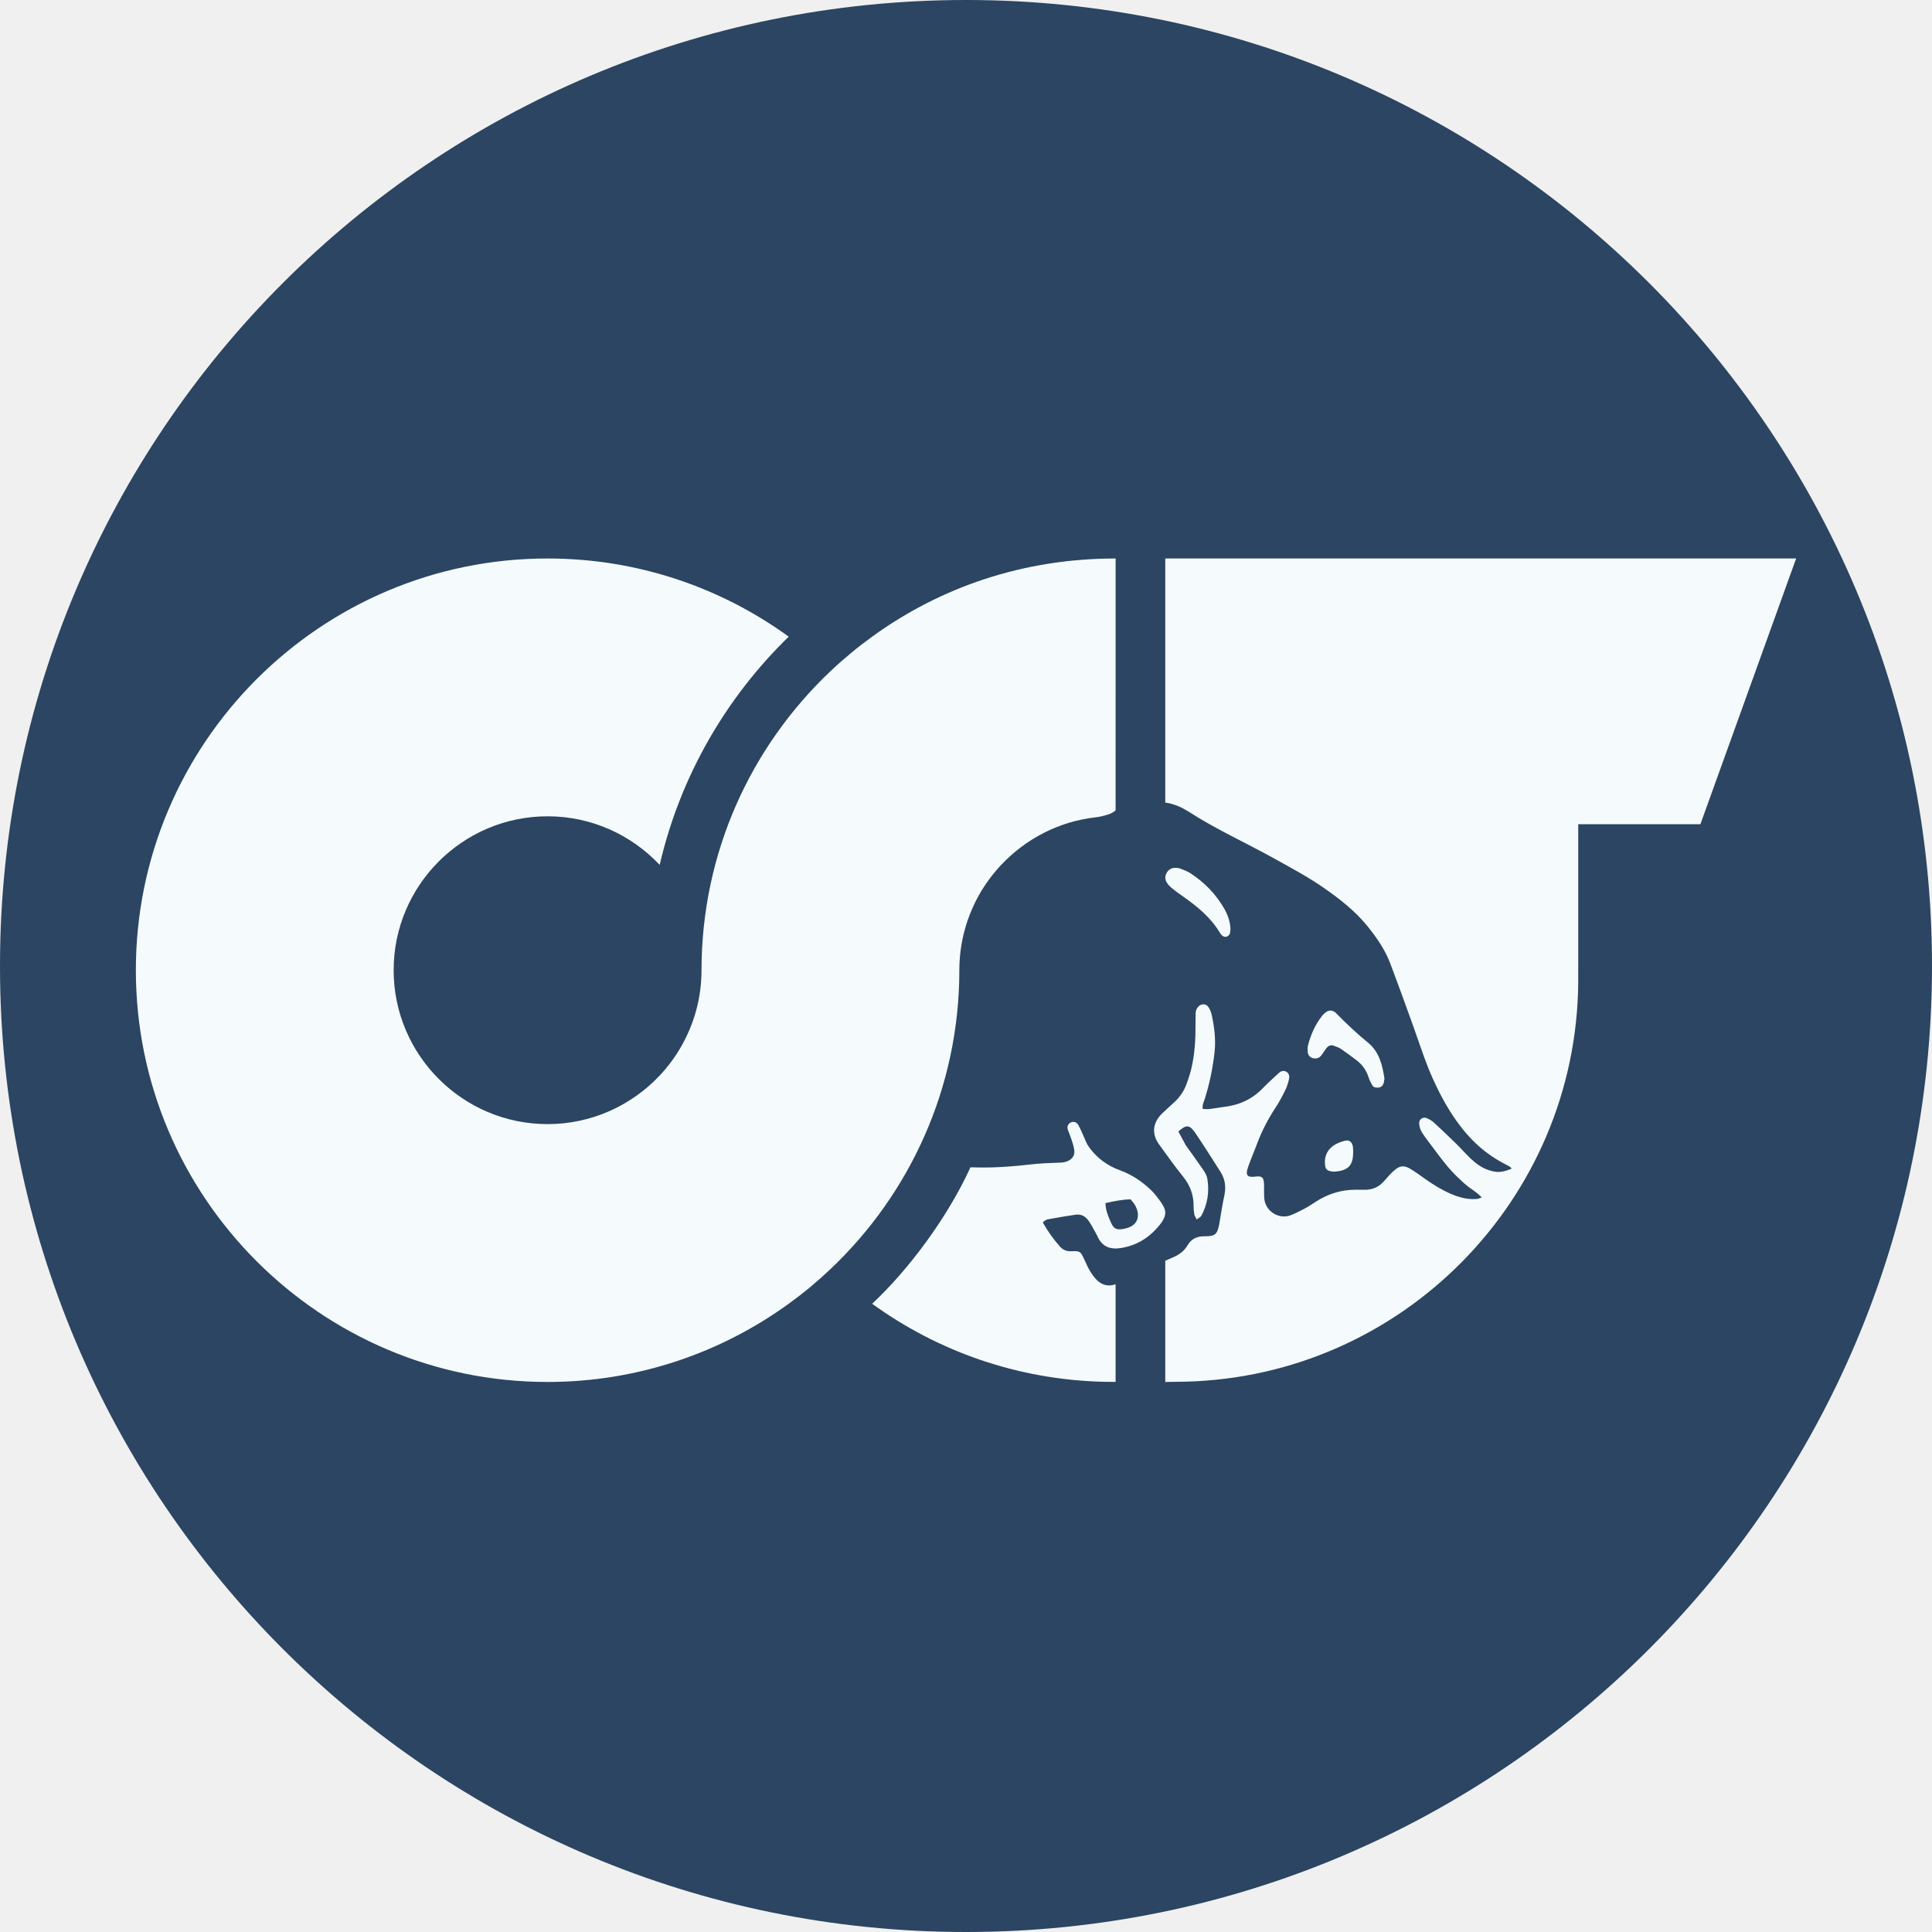
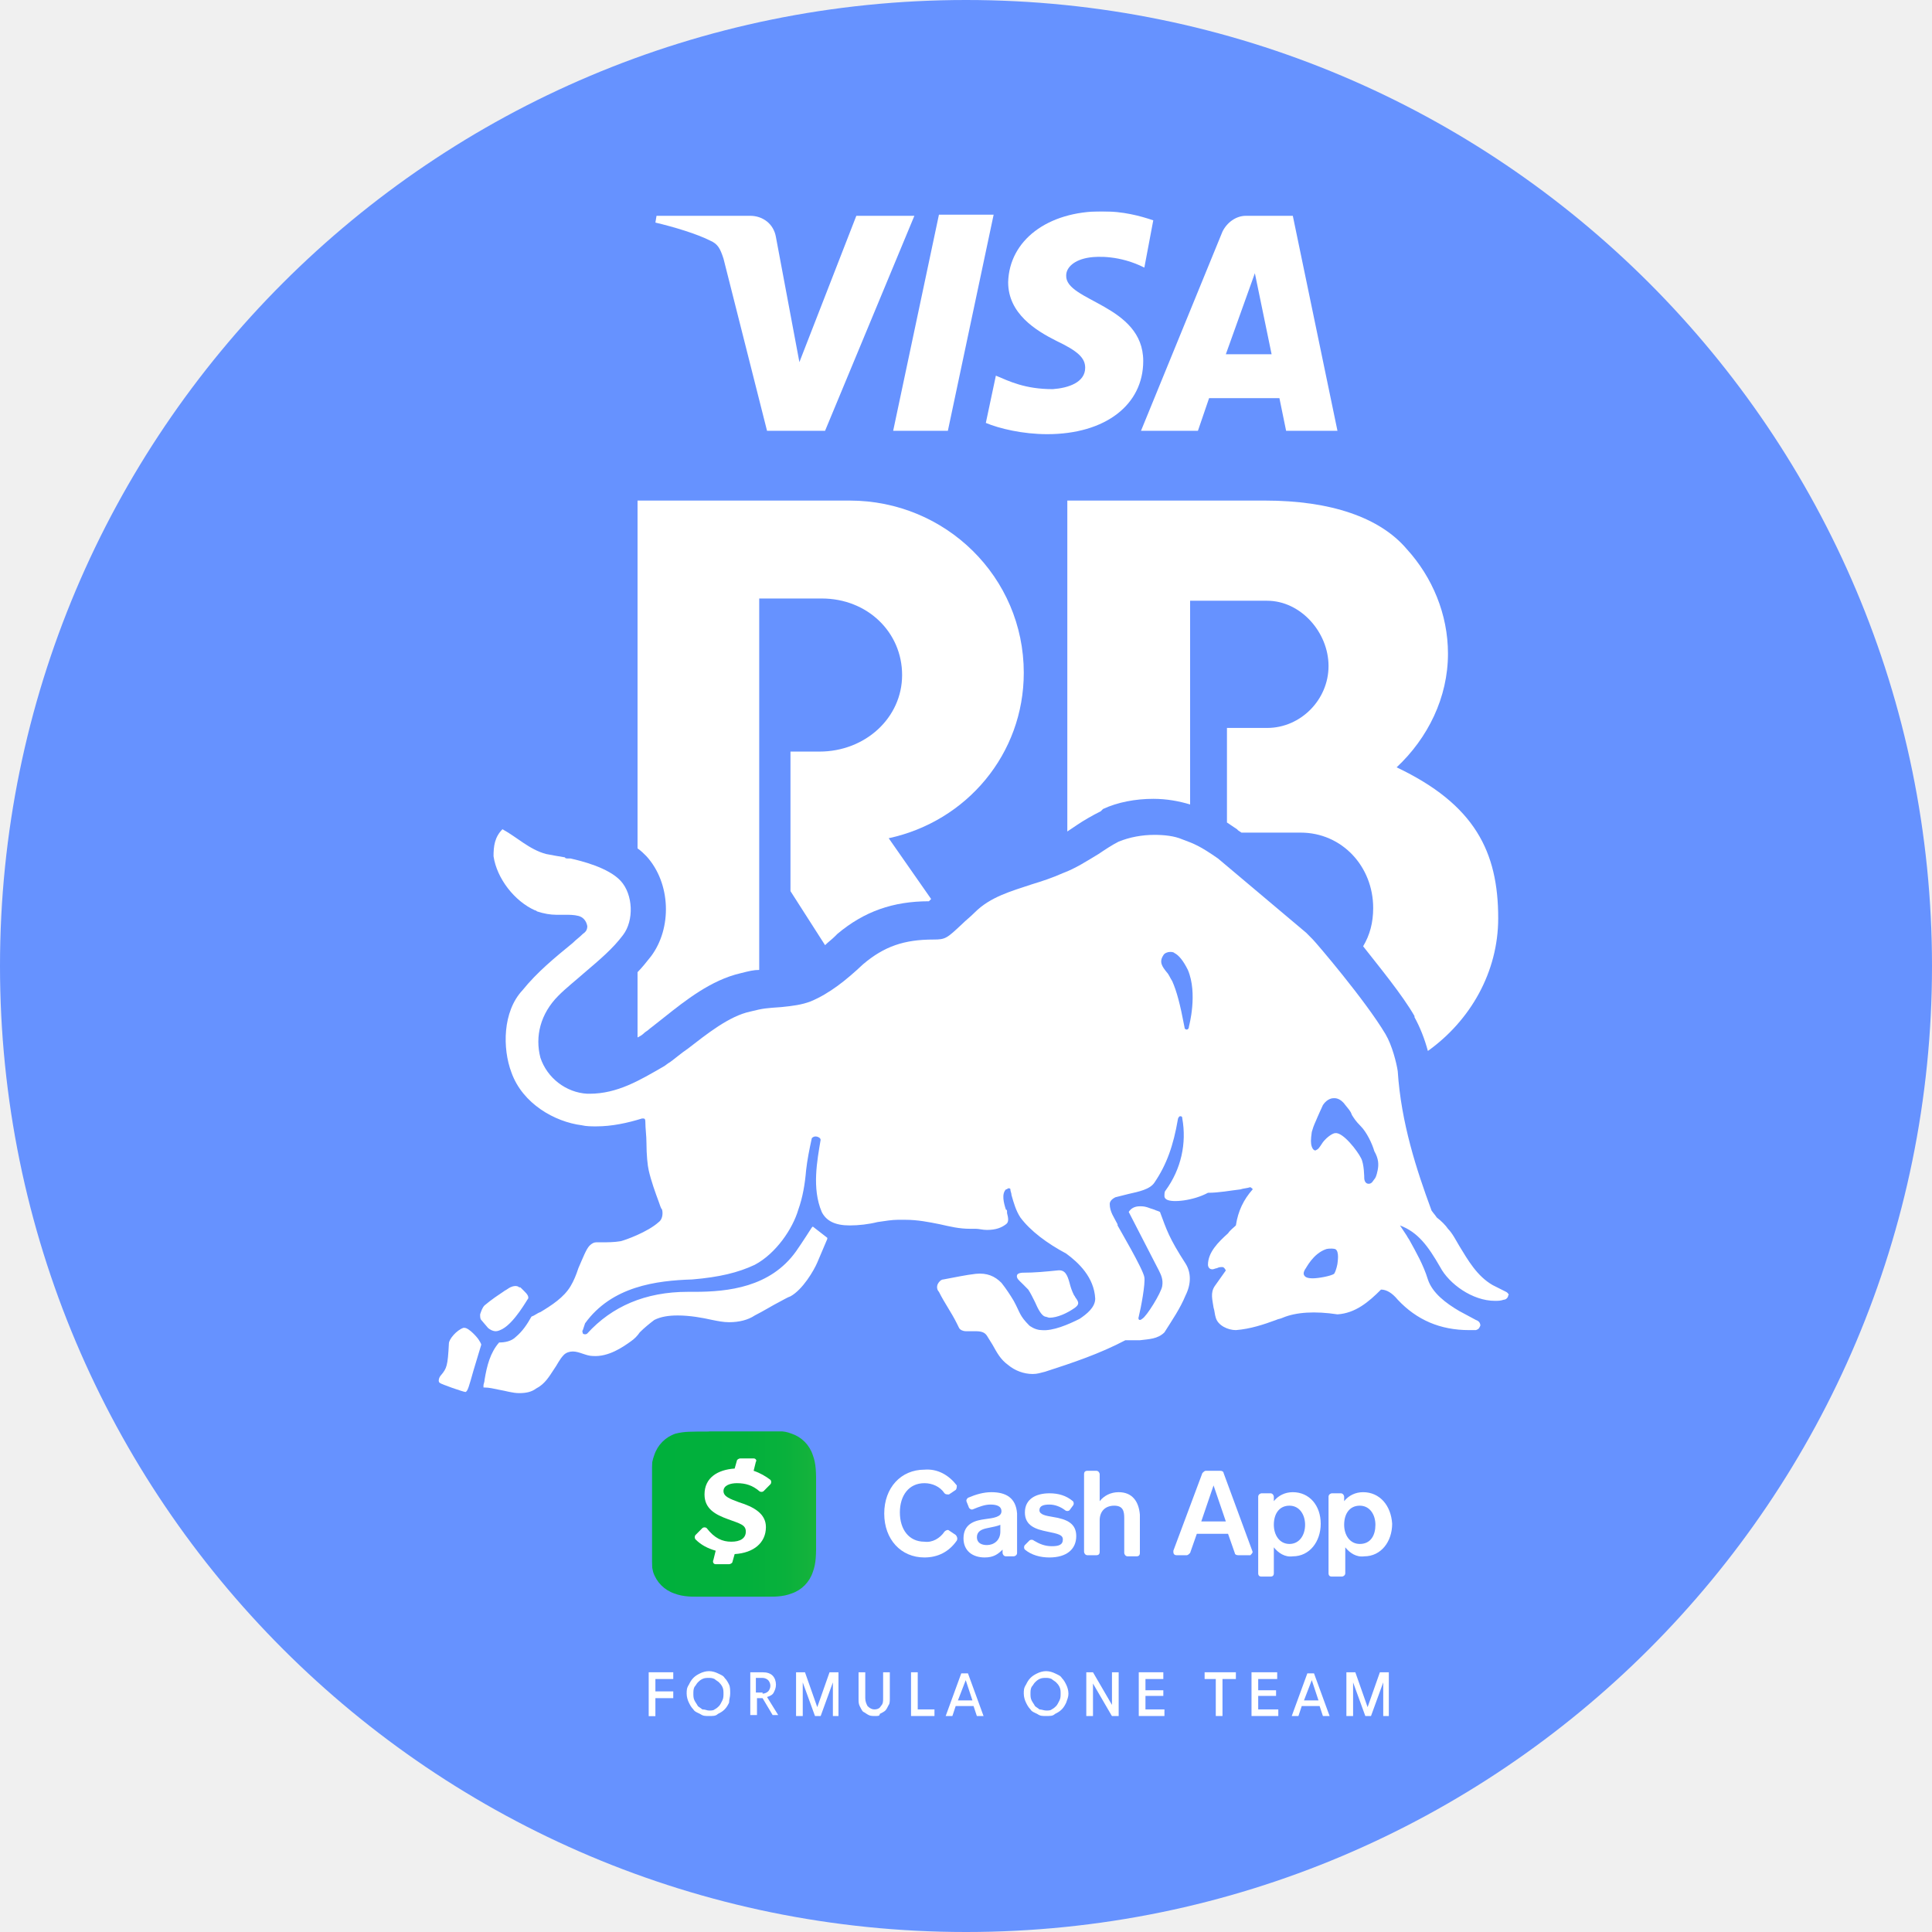
- <svg xmlns="http://www.w3.org/2000/svg" width="56" height="56" viewBox="0 0 56 56" fill="none">
-   <rect width="56" height="56" rx="28" fill="#2B4562" />
-   <path d="M31.776 37.086C31.933 37.25 32.121 37.301 32.336 37.225V40.057C32.336 40.057 32.336 40.052 32.004 40.052C29.496 39.995 27.179 39.166 25.28 37.79C26.312 36.827 27.454 35.316 28.129 33.835C28.559 33.849 29.091 33.842 29.809 33.758C30.176 33.716 30.393 33.712 30.761 33.698C30.91 33.693 31.178 33.604 31.137 33.329C31.114 33.163 31.025 32.936 30.956 32.758C30.874 32.551 31.142 32.432 31.247 32.595C31.308 32.691 31.439 33.002 31.483 33.105C31.57 33.304 31.805 33.54 31.975 33.664C32.121 33.771 32.279 33.854 32.45 33.916C32.792 34.039 33.093 34.238 33.355 34.488C33.437 34.566 33.51 34.655 33.577 34.746C33.813 35.055 33.879 35.208 33.552 35.579C33.258 35.914 32.899 36.117 32.46 36.179C32.166 36.22 31.938 36.124 31.812 35.838C31.789 35.786 31.761 35.737 31.732 35.687C31.677 35.589 31.624 35.488 31.56 35.394C31.469 35.259 31.343 35.183 31.174 35.209C30.903 35.25 30.633 35.293 30.363 35.344C30.317 35.353 30.205 35.426 30.235 35.451C30.379 35.699 30.537 35.925 30.72 36.129C30.807 36.227 30.912 36.273 31.047 36.268C31.309 36.257 31.32 36.268 31.428 36.506C31.48 36.617 31.53 36.731 31.592 36.836C31.643 36.925 31.706 37.01 31.776 37.086L31.776 37.086ZM32.767 34.762C32.526 34.771 32.29 34.815 32.041 34.874C32.05 35.092 32.126 35.273 32.208 35.451C32.281 35.607 32.354 35.65 32.522 35.628C32.615 35.616 32.709 35.587 32.791 35.545C32.954 35.453 33.013 35.293 32.97 35.108C32.941 34.986 32.881 34.881 32.767 34.762L32.767 34.762ZM39.669 31.226C39.603 31.02 39.484 30.855 39.312 30.725C39.168 30.619 39.026 30.51 38.877 30.409C38.815 30.366 38.742 30.343 38.671 30.315C38.58 30.277 38.504 30.308 38.445 30.382C38.394 30.45 38.351 30.524 38.298 30.592C38.234 30.675 38.147 30.698 38.046 30.668C37.953 30.642 37.905 30.569 37.902 30.45C37.9 30.402 37.9 30.352 37.911 30.308C37.99 29.992 38.122 29.7 38.323 29.443C38.351 29.406 38.386 29.374 38.424 29.345C38.522 29.271 38.614 29.274 38.708 29.349C39.047 29.692 39.337 29.965 39.646 30.215C39.98 30.485 40.07 30.872 40.129 31.265C40.118 31.322 40.116 31.37 40.1 31.412C40.075 31.478 40.024 31.519 39.949 31.524C39.882 31.529 39.812 31.522 39.775 31.457C39.734 31.384 39.695 31.306 39.669 31.226V31.226ZM38.978 33.066C39.108 33.03 39.195 33.103 39.214 33.236C39.221 33.293 39.221 33.348 39.223 33.375C39.223 33.751 39.118 33.931 38.672 33.962C38.486 33.952 38.431 33.902 38.413 33.806C38.372 33.563 38.445 33.355 38.644 33.211C38.74 33.14 38.861 33.099 38.978 33.066V33.066ZM52.062 16.188L49.287 23.89H45.746V28.122C45.742 28.235 45.748 28.349 45.746 28.462C45.701 34.776 40.627 39.895 34.361 40.048L33.776 40.057V36.544L33.989 36.45C34.167 36.376 34.32 36.271 34.419 36.099C34.531 35.908 34.696 35.832 34.918 35.834C35.224 35.836 35.28 35.779 35.339 35.489C35.392 35.173 35.433 34.91 35.488 34.651C35.54 34.408 35.513 34.179 35.378 33.969C35.14 33.594 34.902 33.218 34.654 32.85C34.481 32.598 34.391 32.586 34.156 32.797L34.371 33.197C34.541 33.435 34.716 33.673 34.881 33.916C34.934 33.992 34.982 34.081 34.996 34.17C35.058 34.546 35.002 34.907 34.82 35.242C34.797 35.283 34.74 35.306 34.687 35.346C34.657 35.283 34.627 35.244 34.618 35.202C34.604 35.117 34.595 35.031 34.597 34.946C34.597 34.632 34.495 34.358 34.296 34.109C34.053 33.808 33.828 33.492 33.6 33.177C33.378 32.873 33.407 32.552 33.675 32.284C33.79 32.172 33.911 32.066 34.03 31.955C34.195 31.806 34.318 31.629 34.392 31.421C34.451 31.261 34.504 31.098 34.541 30.933C34.632 30.524 34.657 30.108 34.652 29.689L34.655 29.377C34.655 29.299 34.684 29.229 34.739 29.173C34.828 29.082 34.964 29.089 35.032 29.198C35.071 29.26 35.103 29.331 35.119 29.404C35.2 29.766 35.245 30.132 35.204 30.503C35.153 30.966 35.058 31.417 34.918 31.861C34.89 31.948 34.842 32.032 34.863 32.145C34.936 32.145 35 32.153 35.064 32.145C35.195 32.13 35.327 32.103 35.458 32.087C35.906 32.037 36.294 31.868 36.609 31.536C36.753 31.385 36.911 31.249 37.063 31.105C37.122 31.05 37.19 31.023 37.269 31.057C37.344 31.089 37.388 31.171 37.364 31.272C37.339 31.382 37.307 31.492 37.257 31.593C37.175 31.764 37.085 31.931 36.982 32.089C36.763 32.422 36.579 32.772 36.438 33.147C36.353 33.378 36.254 33.603 36.174 33.834C36.094 34.069 36.151 34.134 36.387 34.104C36.575 34.081 36.627 34.122 36.639 34.308C36.644 34.383 36.637 34.459 36.639 34.534C36.641 34.619 36.639 34.706 36.653 34.79C36.712 35.129 37.083 35.346 37.404 35.227C37.555 35.17 37.697 35.093 37.839 35.019C37.948 34.96 38.049 34.889 38.154 34.823C38.445 34.639 38.763 34.522 39.109 34.493C39.251 34.483 39.393 34.483 39.535 34.486C39.781 34.495 39.976 34.404 40.134 34.218C40.219 34.118 40.308 34.017 40.407 33.93C40.576 33.779 40.702 33.769 40.896 33.889C41.048 33.983 41.194 34.092 41.341 34.195C41.574 34.358 41.817 34.506 42.08 34.616C42.318 34.715 42.565 34.777 42.826 34.751C42.86 34.745 42.89 34.729 42.95 34.708C42.888 34.651 42.851 34.61 42.808 34.578C42.689 34.486 42.558 34.406 42.446 34.305C42.286 34.159 42.126 34.008 41.986 33.843C41.809 33.635 41.647 33.413 41.482 33.193C41.384 33.065 41.286 32.938 41.203 32.801C41.162 32.731 41.141 32.643 41.135 32.561C41.127 32.447 41.238 32.367 41.347 32.408C41.425 32.438 41.503 32.483 41.563 32.538C41.787 32.744 42.006 32.953 42.222 33.165C42.357 33.298 42.481 33.442 42.618 33.572C42.776 33.722 42.95 33.854 43.163 33.921C43.394 33.992 43.52 33.991 43.806 33.88C43.838 33.841 43.659 33.76 43.659 33.76C43.057 33.454 42.611 33.044 42.219 32.493C41.949 32.113 41.73 31.705 41.538 31.282C41.316 30.79 41.153 30.275 40.972 29.767C40.752 29.153 40.53 28.54 40.299 27.929C40.146 27.526 39.905 27.177 39.635 26.843C39.278 26.404 38.839 26.061 38.379 25.741C37.912 25.415 37.411 25.15 36.914 24.873C36.087 24.415 35.222 24.026 34.426 23.509C34.289 23.429 34.225 23.397 34.161 23.371C34.131 23.358 34.023 23.316 33.911 23.287L33.776 23.262V16.188L52.062 16.188ZM33.984 25.756C33.925 25.71 33.87 25.655 33.828 25.595C33.762 25.502 33.762 25.399 33.817 25.3C33.872 25.202 33.961 25.152 34.074 25.154C34.121 25.156 34.17 25.16 34.213 25.177C34.309 25.215 34.408 25.25 34.495 25.305C34.916 25.575 35.254 25.927 35.499 26.362C35.607 26.554 35.664 26.768 35.666 26.937C35.655 27.01 35.666 27.102 35.568 27.145C35.499 27.173 35.424 27.143 35.362 27.04C35.097 26.598 34.714 26.282 34.302 25.992C34.193 25.916 34.085 25.84 33.984 25.756V25.756ZM24.071 36.786C23.881 36.966 23.685 37.14 23.485 37.307C23.282 37.475 23.074 37.635 22.861 37.79C20.895 39.214 18.48 40.057 15.871 40.057C9.292 40.057 3.938 34.702 3.938 28.122C3.938 21.54 9.292 16.188 15.871 16.188C18.48 16.188 20.895 17.028 22.861 18.454C21.039 20.226 19.714 22.508 19.121 25.069C18.306 24.203 17.152 23.661 15.871 23.661C13.412 23.661 11.41 25.662 11.41 28.122C11.41 30.581 13.412 32.583 15.871 32.583C17.152 32.583 18.306 32.041 19.121 31.175C19.361 30.921 19.571 30.638 19.746 30.331C20.119 29.679 20.334 28.926 20.334 28.122C20.334 24.712 21.771 21.633 24.071 19.456C24.261 19.276 24.456 19.104 24.657 18.937C24.859 18.768 25.067 18.609 25.28 18.454C27.246 17.028 29.647 16.188 32.337 16.188L32.336 23.489C32.336 23.489 32.28 23.544 32.184 23.585C32.142 23.603 31.938 23.67 31.774 23.688C30.695 23.807 29.729 24.315 29.02 25.07C28.78 25.323 28.571 25.608 28.395 25.911C28.022 26.565 27.807 27.318 27.807 28.122C27.807 31.53 26.37 34.611 24.07 36.787" fill="#F5FBFD" />
+ <svg xmlns="http://www.w3.org/2000/svg" width="128" height="128" viewBox="0 0 128 128" fill="none">
+   <rect width="128" height="128" rx="64" fill="#6692FF" />
+   <mask id="mask0_1002_1744" style="mask-type:luminance" maskUnits="userSpaceOnUse" x="29" y="14" width="71" height="100">
+     <path d="M100 14H29V113.7H100V14Z" fill="white" />
+   </mask>
+   <g mask="url(#mask0_1002_1744)">
+     <path d="M52.223 104.901H44.901C44.753 104.901 44.605 104.752 44.605 104.602V96.549C44.605 96.4 44.753 96.251 44.901 96.251H52.223C52.371 96.251 52.519 96.4 52.519 96.549V104.602C52.593 104.826 52.445 104.901 52.223 104.901Z" fill="white" />
+   </g>
+   <mask id="mask1_1002_1744" style="mask-type:luminance" maskUnits="userSpaceOnUse" x="29" y="14" width="71" height="100">
+     <path d="M100 14H29V113.7H100V14Z" fill="white" />
+   </mask>
+   <g mask="url(#mask1_1002_1744)">
+     <path d="M67.828 44.574C67.828 38.235 62.651 33.164 56.291 33.164C56.069 33.164 42.239 33.164 42.239 33.164V56.207C42.46 56.356 42.682 56.579 42.83 56.729C44.457 58.518 44.531 61.501 43.126 63.365C42.83 63.738 42.534 64.111 42.239 64.409V68.734C42.386 68.66 42.534 68.585 42.682 68.436C42.756 68.362 42.904 68.287 42.978 68.212C43.052 68.138 43.274 67.989 44.014 67.392C45.419 66.273 47.12 64.931 49.043 64.484C49.634 64.335 49.93 64.26 50.3 64.26V39.652H54.442C57.474 39.652 59.767 41.889 59.767 44.723C59.767 47.556 57.326 49.794 54.294 49.794H52.371V59.04L54.663 62.62C54.885 62.396 55.107 62.247 55.329 62.023L55.403 61.949L55.477 61.874C57.252 60.383 59.175 59.711 61.542 59.711C61.616 59.637 61.616 59.637 61.69 59.562L58.879 55.535C64.056 54.417 67.828 49.943 67.828 44.574Z" fill="white" />
+   </g>
+   <mask id="mask2_1002_1744" style="mask-type:luminance" maskUnits="userSpaceOnUse" x="29" y="14" width="71" height="100">
+     <path d="M100 14H29V113.7H100V14Z" fill="white" />
+   </mask>
+   <g mask="url(#mask2_1002_1744)">
+     <path d="M83.803 33.164H70.713V55.088C70.934 54.939 71.156 54.79 71.378 54.641C71.822 54.342 72.34 54.044 72.931 53.746L73.005 53.671L73.079 53.597C74.041 53.149 75.224 52.925 76.407 52.925C77.295 52.925 78.108 53.075 78.848 53.298V39.801H83.951C86.17 39.801 88.019 41.889 88.019 44.126C88.019 46.363 86.17 48.228 83.951 48.228H81.289V54.492C81.51 54.641 81.732 54.79 81.954 54.939L82.028 55.014L82.25 55.163H86.17C88.906 55.163 90.977 57.4 90.977 60.159C90.977 61.128 90.755 61.949 90.311 62.694C91.421 64.111 92.9 65.901 93.714 67.317V67.392C94.083 68.063 94.379 68.809 94.601 69.629C97.412 67.616 99.26 64.409 99.26 60.83C99.26 56.43 97.707 53.298 92.53 50.838C94.601 48.899 95.932 46.214 95.932 43.306C95.932 40.696 94.897 38.235 93.196 36.371C91.421 34.283 88.167 33.164 83.803 33.164Z" fill="white" />
+   </g>
+   <mask id="mask3_1002_1744" style="mask-type:luminance" maskUnits="userSpaceOnUse" x="29" y="14" width="71" height="100">
+     <path d="M100 14H29V113.7H100V14Z" fill="white" />
+   </mask>
+   <g mask="url(#mask3_1002_1744)">
+     <path d="M68.124 85.438C68.272 85.662 68.42 85.96 68.568 86.258C68.79 86.78 69.011 87.153 69.233 87.228C69.307 87.228 69.455 87.302 69.529 87.302C70.047 87.302 70.713 87.004 71.23 86.631C71.526 86.407 71.452 86.258 71.304 86.035C71.23 85.96 71.23 85.885 71.156 85.811C71.008 85.513 70.934 85.289 70.86 84.991C70.713 84.469 70.565 84.096 70.047 84.17C69.307 84.245 68.568 84.32 67.754 84.32C67.754 84.32 67.458 84.32 67.384 84.469C67.31 84.692 67.532 84.841 67.754 85.065C67.902 85.214 68.05 85.363 68.124 85.438Z" fill="white" />
+   </g>
+   <mask id="mask4_1002_1744" style="mask-type:luminance" maskUnits="userSpaceOnUse" x="29" y="14" width="71" height="100">
+     <path d="M100 14H29V113.7H100V14Z" fill="white" />
+   </mask>
+   <g mask="url(#mask4_1002_1744)">
+     <path d="M30.775 87.973H30.701C30.257 88.123 29.74 88.719 29.74 89.017C29.666 90.509 29.592 90.658 29.222 91.105C29.074 91.254 29 91.553 29.148 91.627C29.222 91.702 30.701 92.224 30.849 92.224C30.997 92.149 31.071 91.851 31.367 90.807C31.515 90.285 31.736 89.614 31.884 89.092C31.884 89.092 31.884 89.017 31.736 88.794C31.663 88.644 31.071 87.973 30.775 87.973Z" fill="white" />
+   </g>
+   <mask id="mask5_1002_1744" style="mask-type:luminance" maskUnits="userSpaceOnUse" x="29" y="14" width="71" height="100">
+     <path d="M100 14H29V113.7H100V14Z" fill="white" />
+   </mask>
+   <g mask="url(#mask5_1002_1744)">
+     <path d="M99.778 85.587C99.334 85.363 98.891 85.14 98.891 85.14C97.855 84.543 97.263 83.499 96.672 82.53C96.45 82.157 96.228 81.71 95.932 81.411C95.784 81.188 95.489 80.889 95.193 80.665C95.045 80.442 94.823 80.218 94.823 80.144C93.861 77.534 92.826 74.402 92.604 70.971C92.53 70.45 92.234 69.256 91.791 68.511C90.459 66.273 87.205 62.471 86.983 62.247C86.835 62.098 86.761 62.023 86.614 61.874L86.54 61.799L80.697 56.878C79.513 56.057 79.144 55.908 78.33 55.61C77.812 55.386 77.147 55.312 76.481 55.312C75.668 55.312 74.854 55.461 74.115 55.759C73.671 55.983 73.227 56.281 72.783 56.579C72.044 57.027 71.23 57.549 70.417 57.847C69.751 58.145 69.085 58.369 68.346 58.593C67.014 59.04 65.609 59.413 64.574 60.457C64.278 60.755 63.982 60.979 63.76 61.203C62.725 62.172 62.651 62.247 61.837 62.247C59.914 62.247 58.583 62.694 57.178 63.887C56.069 64.931 54.959 65.826 53.702 66.348C53.11 66.572 52.519 66.646 51.779 66.721C50.744 66.796 50.596 66.796 49.708 67.019C48.303 67.317 46.824 68.511 45.567 69.48C45.123 69.778 44.605 70.226 44.383 70.375C44.235 70.45 44.087 70.599 43.94 70.673C42.386 71.568 40.907 72.463 39.058 72.463C38.984 72.463 38.984 72.463 38.91 72.463C37.505 72.388 36.248 71.419 35.804 70.077C35.434 68.66 35.804 67.168 36.987 65.975C37.505 65.453 38.171 64.931 38.762 64.409C39.724 63.589 40.611 62.843 41.277 61.949C42.017 60.979 41.943 59.264 41.129 58.369C40.316 57.474 38.467 57.027 37.801 56.878H37.653C37.579 56.878 37.431 56.878 37.431 56.803C36.987 56.729 36.544 56.654 36.174 56.579C35.065 56.281 34.251 55.461 33.289 54.939C32.772 55.461 32.698 56.057 32.698 56.729C32.92 58.22 34.103 59.711 35.434 60.308C35.508 60.308 35.582 60.383 35.582 60.383C36.026 60.532 36.47 60.606 36.84 60.606C36.913 60.606 36.987 60.606 37.135 60.606C37.209 60.606 37.283 60.606 37.431 60.606C37.727 60.606 38.023 60.606 38.319 60.681C38.614 60.755 38.836 60.979 38.91 61.352C38.91 61.576 38.836 61.725 38.614 61.874C38.393 62.098 38.171 62.247 37.949 62.471C36.766 63.44 35.582 64.409 34.621 65.602C33.289 67.019 33.289 69.48 33.881 71.046C34.621 73.134 36.766 74.327 38.541 74.551C38.836 74.625 39.206 74.625 39.502 74.625C40.537 74.625 41.573 74.402 42.534 74.103H42.608C42.682 74.103 42.756 74.103 42.756 74.327C42.756 74.775 42.83 75.222 42.83 75.744C42.83 76.49 42.904 77.235 42.978 77.534C43.126 78.205 43.422 79.025 43.644 79.622C43.718 79.845 43.792 80.069 43.866 80.144C43.94 80.442 43.866 80.815 43.644 80.964C42.904 81.635 41.425 82.157 41.129 82.231C40.685 82.306 40.242 82.306 39.872 82.306C39.724 82.306 39.576 82.306 39.502 82.306C39.354 82.306 39.206 82.381 39.058 82.53C38.836 82.754 38.614 83.35 38.319 84.021C38.171 84.469 38.023 84.841 37.801 85.214C37.357 85.96 36.544 86.482 35.804 86.929C35.582 87.004 35.434 87.153 35.212 87.228C34.917 87.75 34.621 88.197 34.177 88.57C33.881 88.868 33.437 88.943 33.068 88.943C32.476 89.614 32.254 90.509 32.106 91.404C32.106 91.553 32.032 91.702 32.032 91.776V91.926H32.106C32.402 91.926 32.698 92 33.068 92.075C33.511 92.149 33.955 92.298 34.399 92.298C34.843 92.298 35.212 92.224 35.508 92C36.1 91.702 36.396 91.18 36.692 90.733C36.913 90.434 37.061 90.061 37.357 89.763C37.505 89.614 37.727 89.539 37.949 89.539C38.171 89.539 38.393 89.614 38.614 89.689C38.836 89.763 39.058 89.838 39.28 89.838C40.316 89.912 41.277 89.241 41.795 88.868C42.017 88.719 42.239 88.495 42.386 88.272C42.682 87.973 43.052 87.675 43.348 87.451C43.792 87.228 44.309 87.153 44.901 87.153C45.715 87.153 46.528 87.302 47.194 87.451C47.563 87.526 47.933 87.6 48.303 87.6C48.969 87.6 49.56 87.451 50.004 87.153C50.596 86.855 51.187 86.482 51.631 86.258C51.927 86.109 52.149 85.96 52.371 85.885C53.184 85.438 53.924 84.17 54.146 83.648C54.368 83.126 54.811 82.082 54.811 82.082V82.008L53.85 81.262L53.776 81.337C53.776 81.337 53.11 82.381 52.741 82.903C51.039 85.289 48.229 85.587 46.01 85.587C45.862 85.587 45.715 85.587 45.567 85.587C42.756 85.587 40.537 86.557 38.91 88.346C38.836 88.421 38.688 88.421 38.614 88.346C38.614 88.272 38.541 88.197 38.614 88.123C38.688 87.899 38.688 87.899 38.762 87.675C40.537 85.214 43.496 84.841 45.862 84.767C47.637 84.618 48.895 84.32 50.004 83.797C51.409 83.052 52.519 81.411 52.889 80.144C53.184 79.323 53.332 78.428 53.406 77.534C53.48 76.862 53.628 76.117 53.776 75.446C53.776 75.371 53.924 75.296 53.998 75.296H54.072C54.146 75.296 54.368 75.371 54.368 75.52C54.146 76.862 53.776 78.727 54.442 80.293C54.737 80.889 55.329 81.188 56.291 81.188C56.882 81.188 57.548 81.113 58.139 80.964C58.657 80.889 59.101 80.815 59.471 80.815C59.619 80.815 59.841 80.815 59.989 80.815C60.802 80.815 61.542 80.964 62.281 81.113C62.947 81.262 63.538 81.411 64.278 81.411C64.426 81.411 64.5 81.411 64.648 81.411C64.87 81.411 65.092 81.486 65.387 81.486C65.979 81.486 66.349 81.337 66.645 81.113C66.867 80.964 66.793 80.665 66.719 80.367V80.293C66.719 80.218 66.719 80.144 66.645 80.144C66.497 79.696 66.349 79.1 66.645 78.801C66.719 78.801 66.793 78.727 66.793 78.727C66.867 78.727 66.941 78.727 66.941 78.801C66.941 78.95 67.014 79.025 67.014 79.174C67.162 79.696 67.31 80.218 67.606 80.665C68.272 81.56 69.381 82.381 70.638 83.052C71.452 83.648 72.487 84.618 72.561 86.035C72.561 86.631 71.97 87.079 71.526 87.377C70.786 87.75 69.751 88.197 69.011 88.123C68.568 88.123 68.198 87.824 68.198 87.824C67.532 87.153 67.606 87.004 67.162 86.184C66.941 85.811 66.645 85.363 66.349 84.991C65.905 84.543 65.387 84.32 64.648 84.394C63.982 84.469 63.317 84.618 62.503 84.767C62.355 84.767 62.207 84.916 62.133 85.065C62.059 85.214 62.059 85.438 62.207 85.587C62.577 86.333 63.021 86.929 63.391 87.675L63.538 87.973C63.612 88.123 63.834 88.197 63.982 88.197C64.056 88.197 64.204 88.197 64.278 88.197C64.426 88.197 64.5 88.197 64.648 88.197C65.018 88.197 65.24 88.272 65.387 88.495C65.535 88.719 65.609 88.868 65.757 89.092C66.053 89.614 66.275 90.061 66.793 90.434C67.236 90.807 67.828 91.031 68.42 91.031C68.716 91.031 68.937 90.956 69.233 90.882C71.082 90.285 72.857 89.689 74.558 88.794H75.15C75.298 88.794 75.372 88.794 75.52 88.794C76.111 88.719 76.703 88.719 77.147 88.272C77.665 87.451 78.182 86.706 78.552 85.811C78.922 85.065 78.922 84.32 78.552 83.723C77.443 82.008 77.295 81.486 76.851 80.293C76.703 80.218 76.629 80.218 76.481 80.144C76.185 80.069 75.963 79.92 75.594 79.92H75.52C75.15 79.92 74.928 80.069 74.78 80.293L76.777 84.17C76.925 84.469 77.073 84.767 76.999 85.214C76.925 85.662 75.963 87.228 75.668 87.377C75.594 87.451 75.52 87.451 75.52 87.451C75.52 87.451 75.372 87.451 75.446 87.228C75.594 86.631 75.889 85.065 75.816 84.618C75.742 84.096 74.115 81.337 74.041 81.188V81.113C73.819 80.665 73.523 80.293 73.523 79.771C73.523 79.547 73.745 79.398 73.893 79.323C74.189 79.249 74.484 79.174 74.78 79.1C75.446 78.95 76.185 78.801 76.481 78.354C77.295 77.161 77.739 75.893 78.034 74.178C78.034 74.103 78.108 73.954 78.182 73.954C78.256 73.954 78.33 73.954 78.33 74.103C78.626 75.744 78.256 77.459 77.221 78.876C77.147 78.95 77.147 79.1 77.147 79.249C77.147 79.398 77.295 79.472 77.295 79.472C77.665 79.696 79.07 79.547 80.031 79.025C80.771 79.025 81.51 78.876 82.176 78.801C82.398 78.727 82.62 78.727 82.842 78.652C82.916 78.727 82.99 78.727 82.99 78.801C82.398 79.472 82.028 80.218 81.88 81.188C81.732 81.337 81.51 81.486 81.362 81.71C80.697 82.306 80.031 82.977 80.031 83.797C80.031 83.797 80.031 84.096 80.327 84.096C80.401 84.096 80.549 84.021 80.623 84.021C80.771 83.947 80.845 83.947 80.993 83.947C81.067 83.947 81.141 84.021 81.215 84.17L80.475 85.214C80.179 85.662 80.327 86.109 80.401 86.631C80.475 86.855 80.475 87.079 80.549 87.302C80.697 87.824 81.362 88.123 81.88 88.123C82.842 88.048 83.729 87.75 84.543 87.451C84.691 87.377 84.838 87.377 84.986 87.302C85.874 86.929 87.131 86.855 88.61 87.079C89.794 87.004 90.681 86.258 91.495 85.438C91.865 85.438 92.234 85.662 92.604 86.109C93.861 87.451 95.415 88.123 97.337 88.123C97.411 88.123 97.485 88.123 97.559 88.123H97.781C98.003 88.048 98.003 87.973 98.077 87.824C98.077 87.675 98.003 87.526 97.781 87.451L96.672 86.855C95.784 86.333 94.897 85.662 94.601 84.767C94.305 83.797 93.787 82.903 93.418 82.231C93.344 82.082 93.27 82.008 93.196 81.859C93.048 81.635 92.9 81.411 92.752 81.188C93.935 81.635 94.601 82.53 95.415 83.947C96.006 85.065 97.559 86.184 99.038 86.184C99.26 86.184 99.408 86.184 99.63 86.109C99.778 86.109 99.926 85.96 99.926 85.811C100 85.811 99.926 85.662 99.778 85.587ZM78.774 67.989C78.774 68.138 78.7 68.212 78.626 68.212C78.626 68.212 78.478 68.212 78.478 68.063C78.182 66.497 77.96 65.677 77.665 65.006C77.517 64.782 77.443 64.558 77.295 64.409C76.999 64.036 76.777 63.738 77.073 63.291C77.147 63.142 77.369 63.067 77.517 63.067C77.591 63.067 77.739 63.067 77.812 63.142C78.108 63.291 78.404 63.664 78.7 64.26C79.366 65.826 78.774 67.989 78.774 67.989ZM88.61 83.723C88.61 83.723 88.536 84.17 88.388 84.394C88.167 84.543 87.353 84.692 86.983 84.692C86.614 84.692 86.466 84.618 86.392 84.469C86.318 84.32 86.466 84.096 86.466 84.096C86.54 84.021 86.983 83.052 87.871 82.754C87.871 82.754 88.167 82.679 88.462 82.754C88.758 82.903 88.61 83.648 88.61 83.723ZM91.273 77.534C91.199 77.906 91.125 78.056 91.051 78.13C90.977 78.205 90.903 78.428 90.681 78.428C90.385 78.428 90.385 78.056 90.385 78.056C90.385 78.056 90.385 77.086 90.163 76.713C89.942 76.266 88.98 74.998 88.462 75.073C88.314 75.073 87.945 75.296 87.649 75.669C87.353 76.117 87.353 76.117 87.205 76.191C87.131 76.266 86.983 76.191 86.909 75.968C86.835 75.744 86.835 75.52 86.909 74.998C87.057 74.476 87.131 74.402 87.279 74.029C87.279 74.029 87.575 73.358 87.649 73.209C87.945 72.761 88.314 72.761 88.314 72.761C88.388 72.761 88.758 72.686 89.128 73.209C89.572 73.731 89.498 73.731 89.572 73.88C89.72 74.103 89.794 74.252 90.163 74.625C90.533 74.998 90.903 75.744 91.051 76.266C91.347 76.788 91.347 77.161 91.273 77.534Z" fill="white" />
+   </g>
+   <mask id="mask6_1002_1744" style="mask-type:luminance" maskUnits="userSpaceOnUse" x="29" y="14" width="71" height="100">
+     <path d="M100 14H29V113.7H100V14Z" fill="white" />
+   </mask>
+   <g mask="url(#mask6_1002_1744)">
+     <path d="M32.328 87.973C32.402 88.048 32.624 88.197 32.846 88.197C32.994 88.197 33.142 88.123 33.29 88.048C34.103 87.6 34.917 86.109 34.991 86.035C35.065 85.811 34.769 85.587 34.473 85.289H34.399C34.251 85.14 33.955 85.214 33.807 85.289C33.659 85.363 33.585 85.438 33.438 85.513C32.994 85.811 32.55 86.109 32.106 86.482C31.958 86.631 31.884 86.855 31.81 87.079C31.81 87.228 31.81 87.377 31.884 87.451C31.958 87.526 32.254 87.899 32.328 87.973Z" fill="white" />
+   </g>
+   <mask id="mask7_1002_1744" style="mask-type:luminance" maskUnits="userSpaceOnUse" x="29" y="14" width="71" height="100">
+     <path d="M100 14H29V113.7H100V14Z" fill="white" />
+   </mask>
+   <g mask="url(#mask7_1002_1744)">
+     <path d="M62.799 28.541L65.831 14.224H62.207L59.175 28.541H62.799Z" fill="white" />
+   </g>
+   <mask id="mask8_1002_1744" style="mask-type:luminance" maskUnits="userSpaceOnUse" x="29" y="14" width="71" height="100">
+     <path d="M100 14H29V113.7H100V14Z" fill="white" />
+   </mask>
+   <g mask="url(#mask8_1002_1744)">
+     <path d="M79.366 28.541L80.105 26.379H84.765L85.208 28.541H88.61L85.652 14.298H82.546C81.88 14.298 81.288 14.746 80.993 15.342L75.594 28.541H79.366ZM83.138 18.101L84.247 23.47H81.215L83.138 18.101Z" fill="white" />
+   </g>
+   <mask id="mask9_1002_1744" style="mask-type:luminance" maskUnits="userSpaceOnUse" x="29" y="14" width="71" height="100">
+     <path d="M100 14H29V113.7H100V14Z" fill="white" />
+   </mask>
+   <g mask="url(#mask9_1002_1744)">
+     <path d="M69.751 25.782C67.902 25.782 66.867 25.26 65.979 24.887L65.314 28.019C66.201 28.392 67.754 28.765 69.381 28.765C73.227 28.765 75.742 26.826 75.742 23.918C75.742 20.189 70.564 19.966 70.638 18.25C70.638 17.729 71.156 17.206 72.192 17.057C72.709 16.983 74.189 16.908 75.816 17.729L76.407 14.597C75.52 14.298 74.41 14 73.005 14C69.381 14 66.867 15.939 66.793 18.698C66.793 20.786 68.642 21.904 69.973 22.576C71.378 23.247 71.896 23.694 71.896 24.365C71.896 25.335 70.786 25.707 69.751 25.782Z" fill="white" />
+   </g>
+   <mask id="mask10_1002_1744" style="mask-type:luminance" maskUnits="userSpaceOnUse" x="29" y="14" width="71" height="100">
+     <path d="M100 14H29V113.7H100V14Z" fill="white" />
+   </mask>
+   <g mask="url(#mask10_1002_1744)">
+     <path d="M47.933 17.132L50.818 28.541H54.663L60.58 14.298H56.734L52.962 23.992L51.409 15.715C51.261 14.82 50.522 14.298 49.708 14.298H43.496L43.422 14.746C44.679 15.044 46.158 15.491 47.046 15.939C47.563 16.163 47.712 16.461 47.933 17.132Z" fill="white" />
+   </g>
+   <mask id="mask11_1002_1744" style="mask-type:luminance" maskUnits="userSpaceOnUse" x="29" y="14" width="71" height="100">
+     <path d="M100 14H29V113.7H100V14Z" fill="white" />
+   </mask>
+   <g mask="url(#mask11_1002_1744)">
+     <path d="M63.317 101.694L62.873 101.396C62.799 101.321 62.651 101.396 62.577 101.471C62.281 101.918 61.764 102.216 61.246 102.142C60.211 102.142 59.619 101.321 59.619 100.203C59.619 99.084 60.211 98.264 61.246 98.264C61.764 98.264 62.281 98.488 62.577 98.935C62.651 99.01 62.725 99.01 62.873 99.01L63.317 98.711C63.391 98.637 63.391 98.488 63.391 98.413C62.873 97.742 62.133 97.295 61.246 97.369C59.693 97.369 58.583 98.562 58.583 100.277C58.583 101.993 59.693 103.186 61.246 103.186C62.133 103.186 62.873 102.813 63.391 102.067C63.465 101.918 63.391 101.769 63.317 101.694Z" fill="white" />
+   </g>
+   <mask id="mask12_1002_1744" style="mask-type:luminance" maskUnits="userSpaceOnUse" x="29" y="14" width="71" height="100">
+     <path d="M100 14H29V113.7H100V14Z" fill="white" />
+   </mask>
+   <g mask="url(#mask12_1002_1744)">
+     <path d="M65.683 98.861C65.166 98.861 64.648 99.01 64.13 99.233C64.056 99.308 63.982 99.383 64.056 99.532L64.204 99.905C64.278 99.979 64.352 100.054 64.5 99.979C64.87 99.83 65.24 99.681 65.609 99.681C65.979 99.681 66.349 99.755 66.349 100.128C66.349 100.501 65.831 100.576 65.24 100.65C64.722 100.725 63.834 100.874 63.834 101.918C63.834 102.738 64.426 103.186 65.24 103.186C65.831 103.186 66.127 102.962 66.423 102.664V102.887C66.423 102.962 66.497 103.111 66.645 103.111H67.162C67.236 103.111 67.384 103.037 67.384 102.887V100.277C67.31 99.233 66.645 98.861 65.683 98.861ZM66.275 101.471C66.275 102.067 65.831 102.365 65.388 102.365C65.018 102.365 64.722 102.216 64.722 101.843C64.722 101.471 65.018 101.321 65.388 101.247C65.757 101.172 66.127 101.098 66.275 101.023V101.471Z" fill="white" />
+   </g>
+   <mask id="mask13_1002_1744" style="mask-type:luminance" maskUnits="userSpaceOnUse" x="29" y="14" width="71" height="100">
+     <path d="M100 14H29V113.7H100V14Z" fill="white" />
+   </mask>
+   <g mask="url(#mask13_1002_1744)">
+     <path d="M69.751 100.501C69.307 100.427 68.864 100.352 68.864 100.054C68.864 99.755 69.159 99.681 69.529 99.681C69.899 99.681 70.269 99.83 70.565 100.054C70.639 100.128 70.787 100.128 70.861 100.054L71.082 99.755C71.156 99.681 71.156 99.532 71.082 99.457C70.639 99.084 70.121 98.935 69.529 98.935C68.642 98.935 67.902 99.308 67.902 100.203C67.902 101.098 68.642 101.321 69.381 101.471C70.121 101.62 70.417 101.694 70.417 101.993C70.417 102.365 70.121 102.44 69.677 102.44C69.233 102.44 68.864 102.291 68.494 102.067C68.42 101.993 68.272 101.993 68.198 102.067L67.902 102.365C67.828 102.44 67.828 102.589 67.902 102.664C68.346 103.037 68.938 103.186 69.529 103.186C70.639 103.186 71.304 102.664 71.304 101.769C71.304 100.949 70.713 100.65 69.751 100.501Z" fill="white" />
+   </g>
+   <mask id="mask14_1002_1744" style="mask-type:luminance" maskUnits="userSpaceOnUse" x="29" y="14" width="71" height="100">
+     <path d="M100 14H29V113.7H100V14Z" fill="white" />
+   </mask>
+   <g mask="url(#mask14_1002_1744)">
+     <path d="M74.115 98.861C73.597 98.861 73.153 99.084 72.857 99.457V97.668C72.857 97.593 72.783 97.444 72.635 97.444H72.044C71.896 97.444 71.822 97.518 71.822 97.668V102.813C71.822 102.887 71.896 103.037 72.044 103.037H72.635C72.783 103.037 72.857 102.962 72.857 102.813V100.725C72.857 100.128 73.227 99.755 73.819 99.755C74.41 99.755 74.484 100.128 74.484 100.576V102.887C74.484 102.962 74.558 103.111 74.706 103.111H75.298C75.446 103.111 75.52 103.037 75.52 102.887V100.352C75.446 99.457 75.002 98.861 74.115 98.861Z" fill="white" />
+   </g>
+   <mask id="mask15_1002_1744" style="mask-type:luminance" maskUnits="userSpaceOnUse" x="29" y="14" width="71" height="100">
+     <path d="M100 14H29V113.7H100V14Z" fill="white" />
+   </mask>
+   <g mask="url(#mask15_1002_1744)">
+     <path d="M81.067 97.593C81.067 97.518 80.993 97.444 80.845 97.444H79.883C79.809 97.444 79.735 97.518 79.661 97.593L77.739 102.738V102.813C77.739 102.962 77.812 103.037 77.96 103.037H78.626C78.7 103.037 78.774 102.962 78.848 102.887L79.292 101.62H81.362L81.806 102.887C81.806 102.962 81.88 103.037 82.028 103.037H82.768H82.842C82.916 102.962 82.99 102.887 82.99 102.813L81.067 97.593ZM79.588 100.799L80.401 98.413L81.215 100.799H79.588Z" fill="white" />
+   </g>
+   <mask id="mask16_1002_1744" style="mask-type:luminance" maskUnits="userSpaceOnUse" x="29" y="14" width="71" height="100">
+     <path d="M100 14H29V113.7H100V14Z" fill="white" />
+   </mask>
+   <g mask="url(#mask16_1002_1744)">
+     <path d="M85.652 98.861C85.134 98.861 84.691 99.084 84.395 99.457V99.159C84.395 99.084 84.321 98.935 84.173 98.935H83.581C83.507 98.935 83.359 99.01 83.359 99.159V104.23C83.359 104.379 83.433 104.453 83.581 104.453H84.173C84.321 104.453 84.395 104.379 84.395 104.23V102.515C84.691 102.887 85.134 103.186 85.652 103.111C86.761 103.111 87.501 102.142 87.501 100.949C87.501 99.755 86.761 98.861 85.652 98.861ZM85.43 102.291C84.765 102.291 84.395 101.694 84.395 101.023C84.395 100.277 84.765 99.755 85.43 99.755C86.096 99.755 86.466 100.352 86.466 101.023C86.466 101.694 86.096 102.291 85.43 102.291Z" fill="white" />
+   </g>
+   <mask id="mask17_1002_1744" style="mask-type:luminance" maskUnits="userSpaceOnUse" x="29" y="14" width="71" height="100">
+     <path d="M100 14H29V113.7H100V14Z" fill="white" />
+   </mask>
+   <g mask="url(#mask17_1002_1744)">
+     <path d="M90.311 98.861C89.794 98.861 89.35 99.084 89.054 99.457V99.159C89.054 99.084 88.98 98.935 88.832 98.935H88.241C88.167 98.935 88.019 99.01 88.019 99.159V104.23C88.019 104.379 88.093 104.453 88.241 104.453H88.906C88.98 104.453 89.128 104.379 89.128 104.23V102.515C89.424 102.887 89.868 103.186 90.385 103.111C91.495 103.111 92.234 102.142 92.234 100.949C92.16 99.755 91.421 98.861 90.311 98.861ZM90.09 102.291C89.424 102.291 89.054 101.694 89.054 101.023C89.054 100.277 89.424 99.755 90.09 99.755C90.755 99.755 91.125 100.352 91.125 101.023C91.125 101.694 90.829 102.291 90.09 102.291Z" fill="white" />
+   </g>
+   <mask id="mask18_1002_1744" style="mask-type:luminance" maskUnits="userSpaceOnUse" x="43" y="94" width="12" height="12">
+     <path d="M48.451 102.142C49.043 102.142 49.412 101.918 49.412 101.471C49.412 101.023 49.043 100.949 48.229 100.65C47.416 100.352 46.676 99.979 46.676 99.01C46.676 97.891 47.563 97.369 48.673 97.295L48.821 96.773C48.821 96.698 48.969 96.624 49.043 96.624H49.856C49.856 96.624 49.856 96.624 49.93 96.624C50.078 96.624 50.152 96.773 50.078 96.847L49.93 97.444C50.374 97.593 50.744 97.817 51.039 98.04C51.114 98.115 51.114 98.264 51.039 98.339L50.596 98.786C50.522 98.861 50.374 98.861 50.3 98.786C49.856 98.413 49.412 98.264 48.821 98.264C48.377 98.264 47.933 98.413 47.933 98.786C47.933 99.159 48.377 99.308 48.969 99.532C49.93 99.83 50.744 100.277 50.744 101.172C50.744 102.216 49.93 102.887 48.673 102.962L48.525 103.484C48.525 103.558 48.377 103.633 48.303 103.633H47.489C47.489 103.633 47.489 103.633 47.416 103.633C47.268 103.633 47.194 103.484 47.268 103.335L47.416 102.738C46.898 102.589 46.454 102.365 46.084 101.992C46.01 101.918 46.01 101.769 46.084 101.694L46.528 101.247C46.602 101.172 46.75 101.172 46.824 101.247C47.342 101.918 47.859 102.142 48.451 102.142ZM46.972 94.834C45.862 94.834 45.345 94.834 44.753 94.983C44.087 95.207 43.57 95.729 43.348 96.4C43.126 96.996 43.126 97.518 43.126 98.637V101.918C43.126 103.036 43.126 103.558 43.274 104.155C43.496 104.826 44.014 105.348 44.679 105.572C45.271 105.796 45.788 105.796 46.898 105.796H50.226C51.335 105.796 51.853 105.796 52.445 105.572C53.11 105.348 53.628 104.826 53.85 104.155C54.072 103.558 54.072 103.036 54.072 101.918V98.637C54.072 97.518 54.072 96.996 53.85 96.4C53.628 95.729 53.11 95.207 52.445 94.983C51.853 94.759 51.335 94.759 50.226 94.759H46.972V94.834Z" fill="white" />
+   </mask>
+   <g mask="url(#mask18_1002_1744)">
+     <path d="M54.072 94.834H43.2V105.796H54.072V94.834Z" fill="url(#paint0_linear_1002_1744)" />
+   </g>
+   <path d="M42.978 110.792V113.7H43.422V112.507H44.605V112.059H43.422V111.239H44.605V110.792H42.978Z" fill="white" />
+   <mask id="mask19_1002_1744" style="mask-type:luminance" maskUnits="userSpaceOnUse" x="29" y="14" width="71" height="100">
+     <path d="M100 14H29V113.7H100V14Z" fill="white" />
+   </mask>
+   <g mask="url(#mask19_1002_1744)">
+     <path d="M46.972 113.7C46.75 113.7 46.602 113.7 46.38 113.551C46.232 113.476 46.011 113.402 45.937 113.253C45.789 113.103 45.715 112.954 45.641 112.805C45.567 112.656 45.493 112.432 45.493 112.209C45.493 111.985 45.493 111.836 45.641 111.612C45.715 111.463 45.789 111.314 45.937 111.165C46.084 111.016 46.232 110.941 46.38 110.866C46.528 110.792 46.75 110.717 46.972 110.717C47.194 110.717 47.416 110.792 47.564 110.866C47.712 110.941 47.933 111.016 48.007 111.165C48.155 111.314 48.229 111.463 48.303 111.612C48.377 111.761 48.377 111.985 48.377 112.209C48.377 112.432 48.303 112.581 48.303 112.805C48.229 112.954 48.155 113.103 48.007 113.253C47.859 113.402 47.712 113.476 47.564 113.551C47.416 113.7 47.194 113.7 46.972 113.7ZM46.972 113.327C47.12 113.327 47.268 113.327 47.342 113.253C47.49 113.178 47.564 113.103 47.638 113.029C47.712 112.954 47.785 112.805 47.859 112.656C47.933 112.507 47.933 112.358 47.933 112.209C47.933 112.059 47.933 111.91 47.859 111.761C47.785 111.612 47.712 111.537 47.638 111.463C47.564 111.388 47.416 111.314 47.342 111.239C47.194 111.165 47.046 111.165 46.972 111.165C46.824 111.165 46.676 111.165 46.528 111.239C46.38 111.314 46.306 111.388 46.232 111.463C46.158 111.537 46.084 111.687 46.011 111.761C45.937 111.91 45.937 112.059 45.937 112.209C45.937 112.358 45.937 112.507 46.011 112.656C46.084 112.805 46.158 112.88 46.232 113.029C46.306 113.103 46.454 113.178 46.528 113.253C46.75 113.253 46.824 113.327 46.972 113.327Z" fill="white" />
+   </g>
+   <mask id="mask20_1002_1744" style="mask-type:luminance" maskUnits="userSpaceOnUse" x="29" y="14" width="71" height="100">
+     <path d="M100 14H29V113.7H100V14Z" fill="white" />
+   </mask>
+   <g mask="url(#mask20_1002_1744)">
+     <path d="M49.634 110.792H50.522C50.818 110.792 51.04 110.866 51.188 111.015C51.335 111.165 51.409 111.388 51.409 111.612C51.409 111.836 51.335 111.985 51.261 112.134C51.188 112.283 51.04 112.358 50.818 112.432L51.557 113.625H51.188L50.522 112.507H50.152V113.625H49.708V110.792H49.634ZM50.522 112.209C50.67 112.209 50.818 112.134 50.892 112.059C50.966 111.985 51.04 111.836 51.04 111.687C51.04 111.537 50.966 111.388 50.892 111.314C50.818 111.239 50.67 111.165 50.522 111.165H50.078V112.134H50.522V112.209Z" fill="white" />
+   </g>
+   <mask id="mask21_1002_1744" style="mask-type:luminance" maskUnits="userSpaceOnUse" x="29" y="14" width="71" height="100">
+     <path d="M100 14H29V113.7H100V14Z" fill="white" />
+   </mask>
+   <g mask="url(#mask21_1002_1744)">
+     <path d="M55.551 110.792V113.7H55.181V111.463L54.368 113.7H53.998L53.184 111.463V113.7H52.741V110.792H53.332L54.146 113.103L54.959 110.792H55.551Z" fill="white" />
+   </g>
+   <mask id="mask22_1002_1744" style="mask-type:luminance" maskUnits="userSpaceOnUse" x="29" y="14" width="71" height="100">
+     <path d="M100 14H29V113.7H100V14Z" fill="white" />
+   </mask>
+   <g mask="url(#mask22_1002_1744)">
+     <path d="M57.992 113.7C57.844 113.7 57.696 113.7 57.548 113.625C57.4 113.551 57.326 113.476 57.178 113.402C57.104 113.327 57.03 113.178 56.956 113.029C56.882 112.88 56.882 112.731 56.882 112.581V110.792H57.326V112.507C57.326 112.731 57.4 112.88 57.474 113.029C57.622 113.178 57.77 113.253 57.918 113.253C58.139 113.253 58.287 113.178 58.361 113.029C58.509 112.88 58.509 112.731 58.509 112.507V110.792H58.953V112.507C58.953 112.656 58.953 112.88 58.879 112.954C58.805 113.103 58.731 113.253 58.657 113.327C58.583 113.402 58.435 113.476 58.287 113.551C58.287 113.7 58.139 113.7 57.992 113.7Z" fill="white" />
+   </g>
+   <mask id="mask23_1002_1744" style="mask-type:luminance" maskUnits="userSpaceOnUse" x="29" y="14" width="71" height="100">
+     <path d="M100 14H29V113.7H100V14Z" fill="white" />
+   </mask>
+   <g mask="url(#mask23_1002_1744)">
+     <path d="M60.358 110.792H60.802V113.253H61.911V113.7H60.358V110.792Z" fill="white" />
+   </g>
+   <mask id="mask24_1002_1744" style="mask-type:luminance" maskUnits="userSpaceOnUse" x="29" y="14" width="71" height="100">
+     <path d="M100 14H29V113.7H100V14Z" fill="white" />
+   </mask>
+   <g mask="url(#mask24_1002_1744)">
+     <path d="M64.5 113.029H63.317L63.095 113.7H62.651L63.686 110.866H64.13L65.166 113.7H64.722L64.5 113.029ZM63.465 112.656H64.426L63.982 111.314L63.465 112.656Z" fill="white" />
+   </g>
+   <mask id="mask25_1002_1744" style="mask-type:luminance" maskUnits="userSpaceOnUse" x="29" y="14" width="71" height="100">
+     <path d="M100 14H29V113.7H100V14Z" fill="white" />
+   </mask>
+   <g mask="url(#mask25_1002_1744)">
+     <path d="M69.307 113.7C69.085 113.7 68.938 113.7 68.716 113.551C68.568 113.476 68.346 113.402 68.272 113.253C68.124 113.103 68.05 112.954 67.976 112.805C67.902 112.656 67.828 112.432 67.828 112.209C67.828 111.985 67.828 111.836 67.976 111.612C68.05 111.463 68.124 111.314 68.272 111.165C68.42 111.016 68.568 110.941 68.716 110.866C68.864 110.792 69.085 110.717 69.307 110.717C69.529 110.717 69.751 110.792 69.899 110.866C70.047 110.941 70.269 111.016 70.343 111.165C70.491 111.314 70.565 111.463 70.638 111.612C70.713 111.761 70.787 111.985 70.787 112.209C70.787 112.432 70.713 112.581 70.638 112.805C70.565 112.954 70.491 113.103 70.343 113.253C70.195 113.402 70.047 113.476 69.899 113.551C69.751 113.7 69.529 113.7 69.307 113.7ZM69.307 113.327C69.455 113.327 69.603 113.327 69.677 113.253C69.825 113.178 69.899 113.103 69.973 113.029C70.047 112.954 70.121 112.805 70.195 112.656C70.269 112.507 70.269 112.358 70.269 112.209C70.269 112.059 70.269 111.91 70.195 111.761C70.121 111.612 70.047 111.537 69.973 111.463C69.899 111.388 69.751 111.314 69.677 111.239C69.529 111.165 69.381 111.165 69.307 111.165C69.159 111.165 69.011 111.165 68.864 111.239C68.716 111.314 68.642 111.388 68.568 111.463C68.494 111.537 68.42 111.687 68.346 111.761C68.272 111.91 68.272 112.059 68.272 112.209C68.272 112.358 68.272 112.507 68.346 112.656C68.42 112.805 68.494 112.88 68.568 113.029C68.642 113.103 68.79 113.178 68.864 113.253C69.011 113.253 69.159 113.327 69.307 113.327Z" fill="white" />
+   </g>
+   <mask id="mask26_1002_1744" style="mask-type:luminance" maskUnits="userSpaceOnUse" x="29" y="14" width="71" height="100">
+     <path d="M100 14H29V113.7H100V14Z" fill="white" />
+   </mask>
+   <g mask="url(#mask26_1002_1744)">
+     <path d="M74.115 110.792V113.7H73.671L72.413 111.537V113.7H71.97V110.792H72.413L73.671 112.954V110.792H74.115Z" fill="white" />
+   </g>
+   <mask id="mask27_1002_1744" style="mask-type:luminance" maskUnits="userSpaceOnUse" x="29" y="14" width="71" height="100">
+     <path d="M100 14H29V113.7H100V14Z" fill="white" />
+   </mask>
+   <g mask="url(#mask27_1002_1744)">
+     <path d="M75.446 110.792H77.073V111.239H75.89V111.985H77.073V112.358H75.89V113.253H77.147V113.7H75.446V110.792Z" fill="white" />
+   </g>
+   <mask id="mask28_1002_1744" style="mask-type:luminance" maskUnits="userSpaceOnUse" x="29" y="14" width="71" height="100">
+     <path d="M100 14H29V113.7H100V14Z" fill="white" />
+   </mask>
+   <g mask="url(#mask28_1002_1744)">
+     <path d="M80.549 111.239H79.809V110.792H81.88V111.239H80.993V113.7H80.549V111.239Z" fill="white" />
+   </g>
+   <mask id="mask29_1002_1744" style="mask-type:luminance" maskUnits="userSpaceOnUse" x="29" y="14" width="71" height="100">
+     <path d="M100 14H29V113.7H100V14Z" fill="white" />
+   </mask>
+   <g mask="url(#mask29_1002_1744)">
+     <path d="M82.916 110.792H84.617V111.239H83.359V111.985H84.543V112.358H83.359V113.253H84.691V113.7H82.916V110.792Z" fill="white" />
+   </g>
+   <mask id="mask30_1002_1744" style="mask-type:luminance" maskUnits="userSpaceOnUse" x="29" y="14" width="71" height="100">
+     <path d="M100 14H29V113.7H100V14Z" fill="white" />
+   </mask>
+   <g mask="url(#mask30_1002_1744)">
+     <path d="M87.427 113.029H86.244L86.022 113.7H85.578L86.614 110.866H87.057L88.093 113.7H87.649L87.427 113.029ZM86.392 112.656H87.353L86.909 111.314L86.392 112.656Z" fill="white" />
+   </g>
+   <mask id="mask31_1002_1744" style="mask-type:luminance" maskUnits="userSpaceOnUse" x="29" y="14" width="71" height="100">
+     <path d="M100 14H29V113.7H100V14Z" fill="white" />
+   </mask>
+   <g mask="url(#mask31_1002_1744)">
+     <path d="M92.013 110.792V113.7H91.643V111.463L90.829 113.7H90.459L89.646 111.463V113.7H89.202V110.792H89.794L90.607 113.103L91.421 110.792H92.013Z" fill="white" />
+   </g>
+   <defs>
+     <linearGradient id="paint0_linear_1002_1744" x1="43.167" y1="100.262" x2="54.027" y2="100.262" gradientUnits="userSpaceOnUse">
+       <stop stop-color="#00B03C" />
+       <stop offset="0.569" stop-color="#02B03C" />
+       <stop offset="0.814" stop-color="#09B13C" />
+       <stop offset="0.997" stop-color="#16B33C" />
+       <stop offset="1" stop-color="#16B33C" />
+     </linearGradient>
+   </defs>
</svg>
